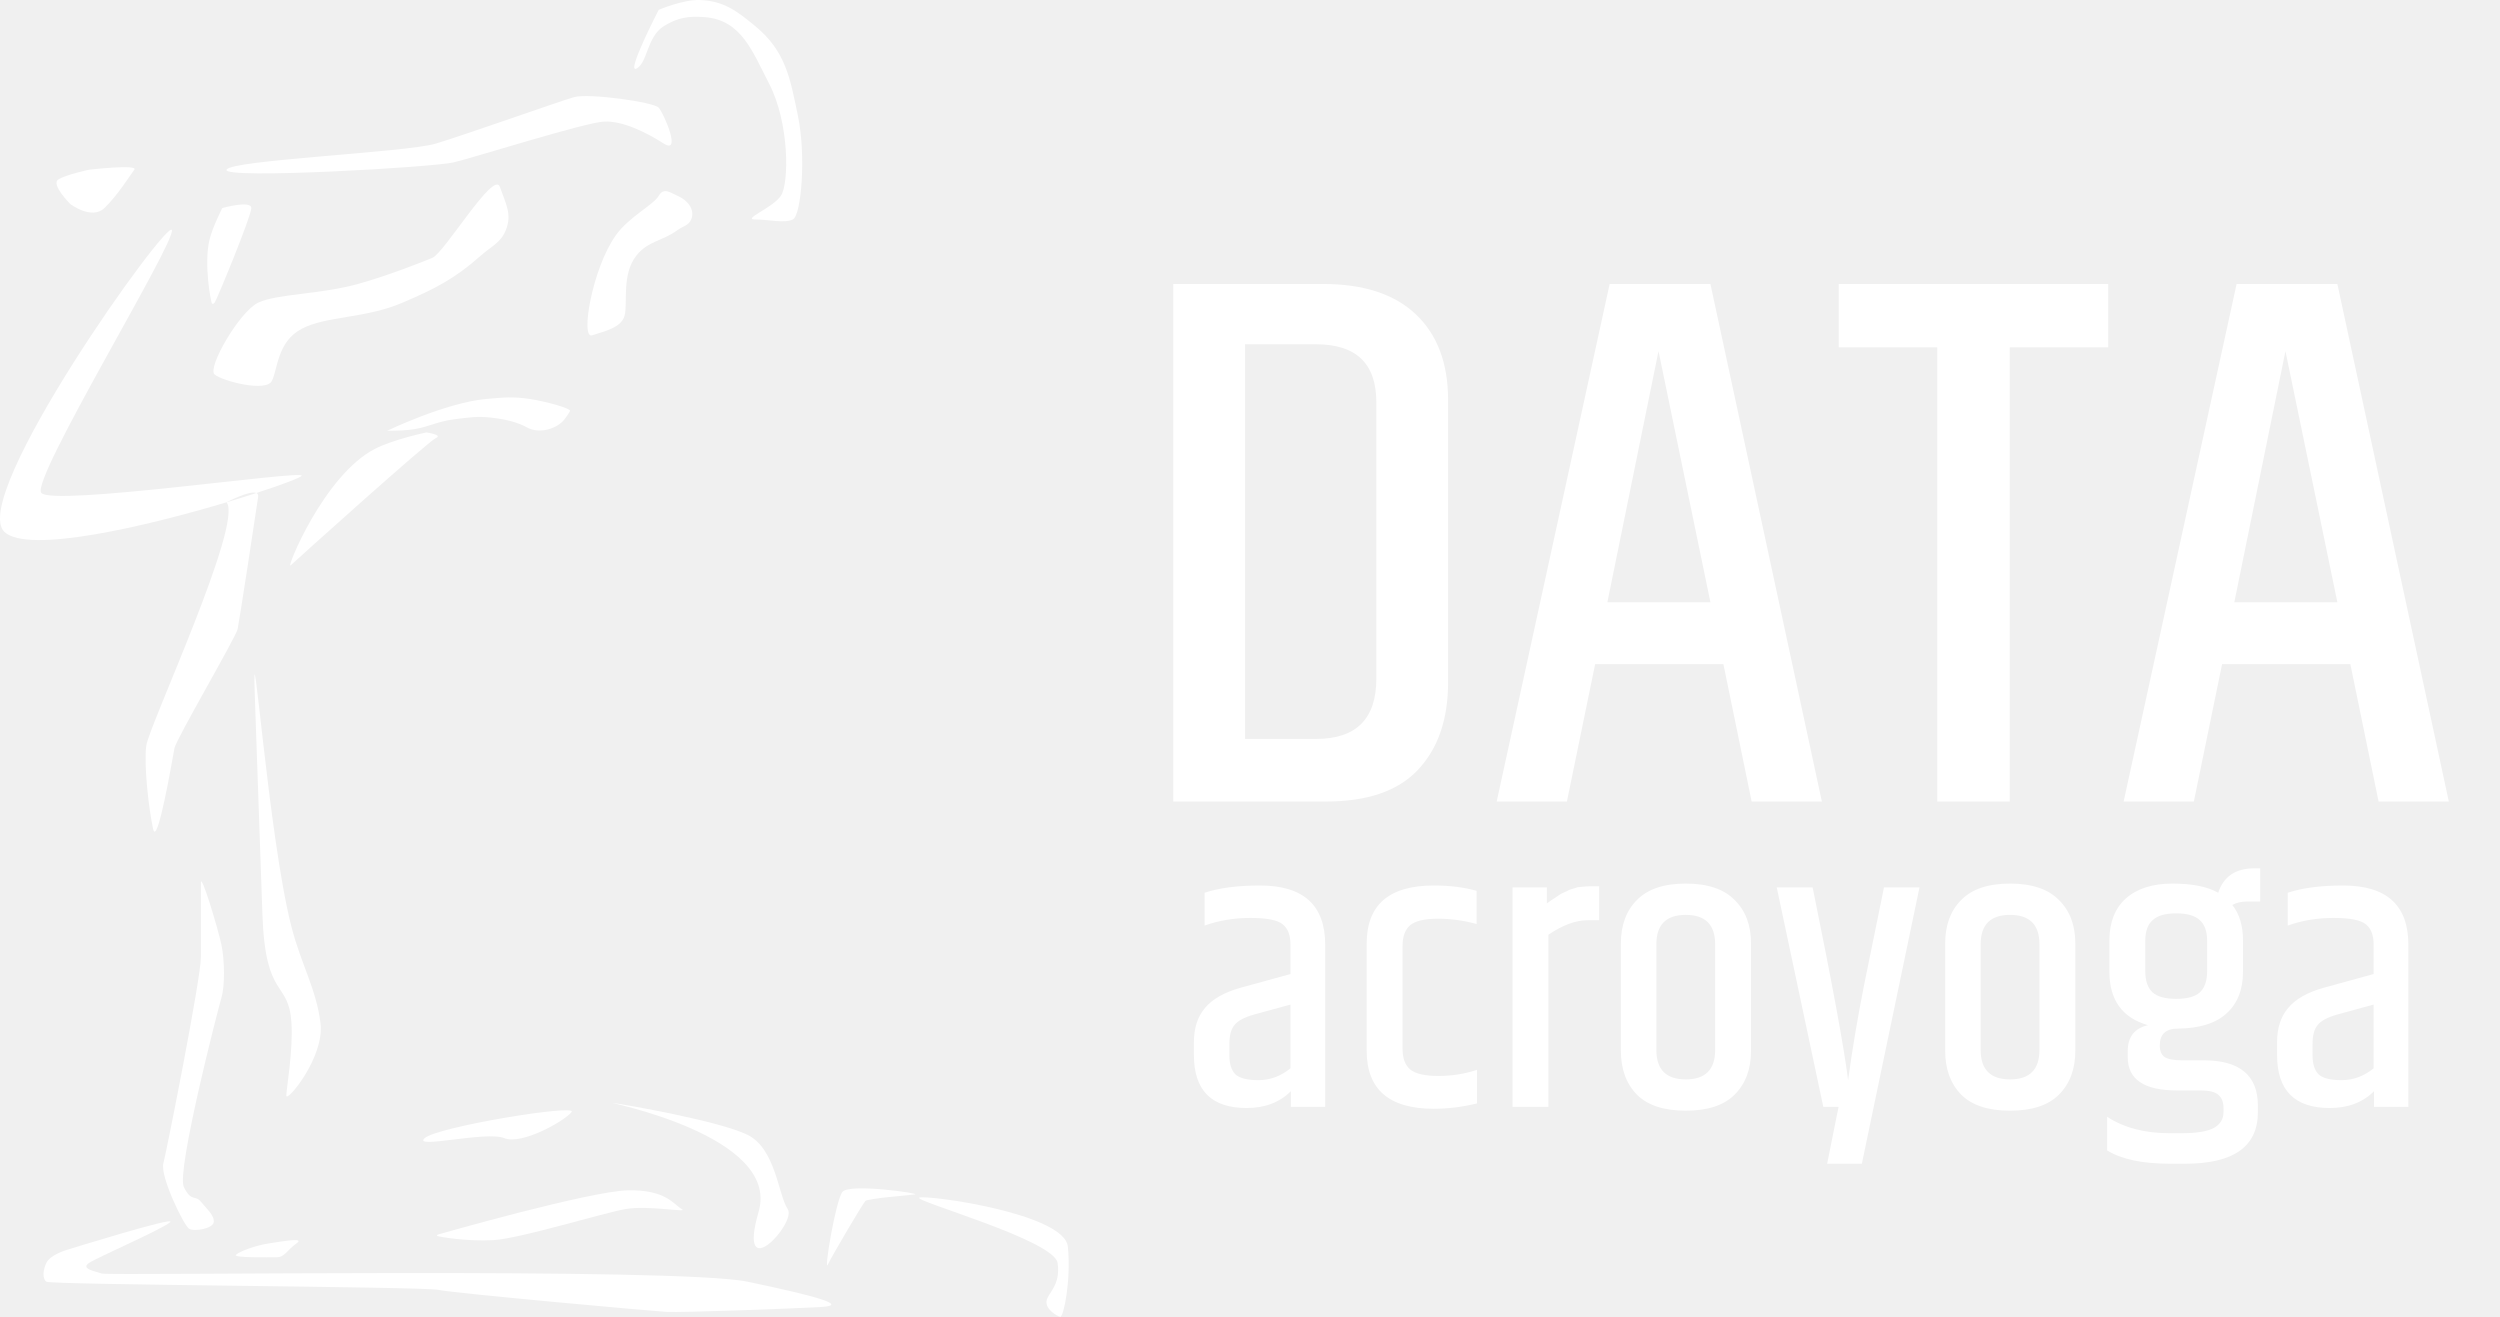
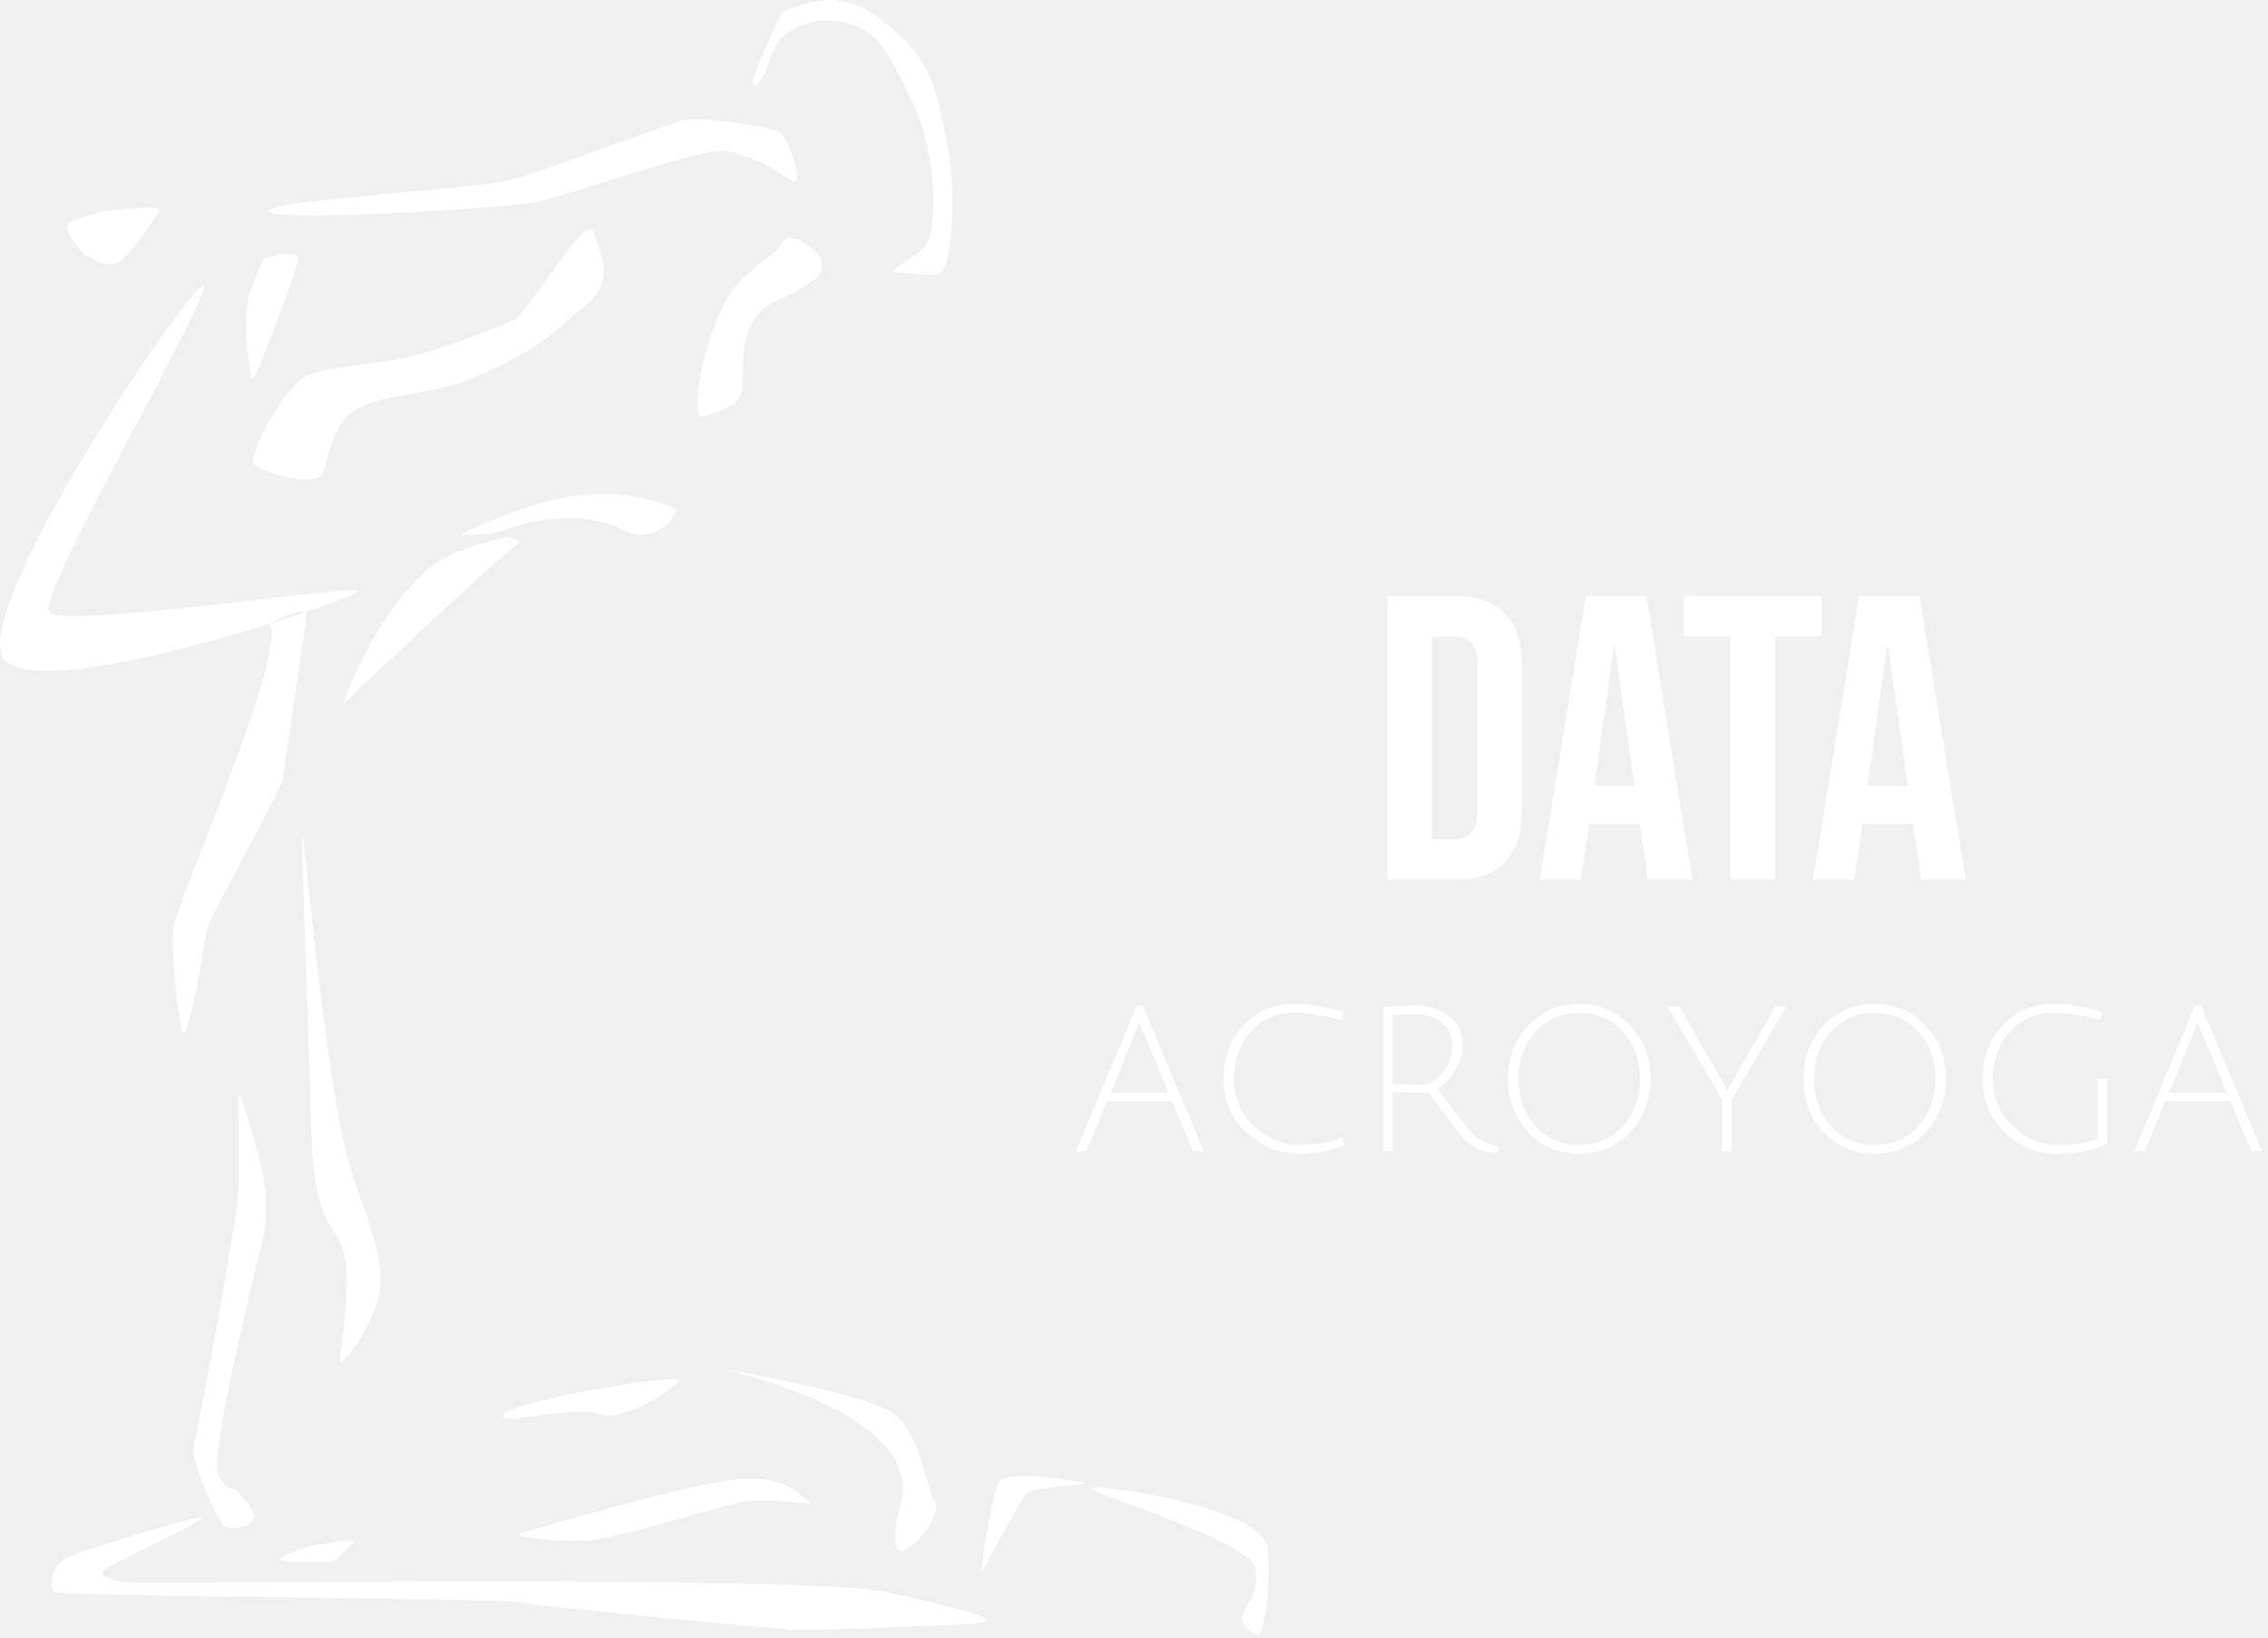
- <svg xmlns="http://www.w3.org/2000/svg" width="131" height="69" viewBox="0 0 131 69" fill="none">
-   <path d="M72.12 21.08C72.12 19.053 71.067 18.04 68.96 18.04H65.24V38.72H68.96C71.067 38.72 72.12 37.667 72.12 35.56V21.08ZM61.48 14.88H69.32C71.453 14.88 73.08 15.413 74.2 16.48C75.32 17.547 75.88 19.04 75.88 20.96V35.76C75.88 37.707 75.347 39.24 74.28 40.36C73.24 41.453 71.64 42 69.48 42H61.48V14.88ZM91.786 42L90.306 34.8H83.586L82.106 42H78.426L84.346 14.88H89.626L95.466 42H91.786ZM84.226 31.56H89.626L86.906 18.4L84.226 31.56ZM110.471 14.88V18.2H105.311V42H101.511V18.2H96.351V14.88H110.471ZM124.638 42L123.158 34.8H116.438L114.958 42H111.278L117.198 14.88H122.478L128.318 42H124.638ZM117.078 31.56H122.478L119.758 18.4L117.078 31.56Z" fill="white" />
-   <path d="M64.42 54.7V55.3C64.42 55.74 64.52 56.067 64.72 56.28C64.933 56.493 65.34 56.6 65.94 56.6C66.553 56.6 67.113 56.393 67.62 55.98V52.64L65.72 53.16C65.2 53.307 64.853 53.493 64.68 53.72C64.507 53.933 64.42 54.26 64.42 54.7ZM63.12 46.78C63.88 46.527 64.847 46.4 66.02 46.4C68.3 46.4 69.44 47.433 69.44 49.5V58H67.64V57.18C67.053 57.767 66.28 58.06 65.32 58.06C63.48 58.06 62.56 57.133 62.56 55.28V54.62C62.56 53.873 62.753 53.273 63.14 52.82C63.527 52.353 64.147 52 65 51.76L67.62 51.04V49.5C67.62 49.007 67.487 48.653 67.22 48.44C66.953 48.213 66.387 48.1 65.52 48.1C64.667 48.1 63.867 48.233 63.12 48.5V46.78ZM71.614 49.44C71.614 47.413 72.788 46.4 75.134 46.4C75.974 46.4 76.721 46.493 77.374 46.68V48.42C76.708 48.233 76.028 48.14 75.334 48.14C74.654 48.14 74.174 48.253 73.894 48.48C73.628 48.707 73.494 49.067 73.494 49.56V54.96C73.494 55.453 73.628 55.813 73.894 56.04C74.174 56.267 74.668 56.38 75.374 56.38C76.081 56.38 76.754 56.273 77.394 56.06V57.82C76.621 58.007 75.868 58.1 75.134 58.1C72.788 58.1 71.614 57.087 71.614 55.06V49.44ZM83.336 46.44H83.796V48.22H83.196C82.569 48.22 81.882 48.473 81.136 48.98V58H79.256V46.5H81.056V47.34C81.096 47.313 81.169 47.26 81.276 47.18C81.396 47.1 81.469 47.053 81.496 47.04C81.536 47.013 81.602 46.967 81.696 46.9C81.802 46.833 81.876 46.793 81.916 46.78C81.956 46.767 82.016 46.74 82.096 46.7C82.189 46.647 82.262 46.613 82.316 46.6C82.369 46.587 82.436 46.567 82.516 46.54C82.609 46.5 82.696 46.48 82.776 46.48C83.016 46.453 83.202 46.44 83.336 46.44ZM89.874 49.48C89.874 48.453 89.361 47.94 88.335 47.94C87.308 47.94 86.794 48.453 86.794 49.48V55.02C86.794 56.047 87.308 56.56 88.335 56.56C89.361 56.56 89.874 56.047 89.874 55.02V49.48ZM84.934 49.44C84.934 48.48 85.215 47.72 85.775 47.16C86.335 46.587 87.188 46.3 88.335 46.3C89.481 46.3 90.335 46.587 90.894 47.16C91.468 47.72 91.754 48.48 91.754 49.44V55.06C91.754 56.02 91.468 56.787 90.894 57.36C90.335 57.92 89.481 58.2 88.335 58.2C87.188 58.2 86.335 57.92 85.775 57.36C85.215 56.787 84.934 56.02 84.934 55.06V49.44ZM98.721 46.5H100.581L97.561 60.98H95.741L96.341 58H95.541L93.101 46.5H94.981C96.008 51.527 96.628 54.893 96.841 56.6C97.055 55.013 97.335 53.347 97.681 51.6L98.721 46.5ZM106.867 49.48C106.867 48.453 106.353 47.94 105.327 47.94C104.3 47.94 103.787 48.453 103.787 49.48V55.02C103.787 56.047 104.3 56.56 105.327 56.56C106.353 56.56 106.867 56.047 106.867 55.02V49.48ZM101.927 49.44C101.927 48.48 102.207 47.72 102.767 47.16C103.327 46.587 104.18 46.3 105.327 46.3C106.473 46.3 107.327 46.587 107.887 47.16C108.46 47.72 108.747 48.48 108.747 49.44V55.06C108.747 56.02 108.46 56.787 107.887 57.36C107.327 57.92 106.473 58.2 105.327 58.2C104.18 58.2 103.327 57.92 102.767 57.36C102.207 56.787 101.927 56.02 101.927 55.06V49.44ZM118.433 47.24H117.753C117.447 47.24 117.187 47.3 116.973 47.42C117.347 47.887 117.533 48.507 117.533 49.28V50.92C117.533 51.853 117.247 52.58 116.673 53.1C116.113 53.62 115.26 53.887 114.113 53.9C113.487 53.9 113.173 54.193 113.173 54.78C113.173 55.06 113.253 55.26 113.413 55.38C113.587 55.5 113.887 55.56 114.313 55.56H115.473C117.367 55.56 118.313 56.353 118.313 57.94V58.28C118.313 60.08 117.04 60.98 114.493 60.98H113.713C112.26 60.98 111.16 60.747 110.413 60.28V58.52C111.293 59.093 112.38 59.38 113.673 59.38H114.313C115.113 59.38 115.68 59.287 116.013 59.1C116.347 58.913 116.513 58.633 116.513 58.26V58.08C116.513 57.76 116.427 57.527 116.253 57.38C116.093 57.22 115.773 57.14 115.293 57.14H114.073C112.353 57.14 111.493 56.56 111.493 55.4V55.08C111.493 54.333 111.847 53.88 112.553 53.72C111.207 53.333 110.533 52.4 110.533 50.92V49.28C110.533 48.333 110.82 47.6 111.393 47.08C111.98 46.56 112.793 46.3 113.833 46.3C114.873 46.3 115.673 46.46 116.233 46.78C116.513 45.927 117.147 45.5 118.133 45.5H118.433V47.24ZM115.653 50.9V49.3C115.653 48.807 115.527 48.447 115.273 48.22C115.02 47.98 114.607 47.86 114.033 47.86C113.46 47.86 113.047 47.98 112.793 48.22C112.54 48.447 112.413 48.807 112.413 49.3V50.9C112.413 51.393 112.54 51.76 112.793 52C113.047 52.227 113.46 52.34 114.033 52.34C114.607 52.34 115.02 52.227 115.273 52C115.527 51.76 115.653 51.393 115.653 50.9ZM121.178 54.7V55.3C121.178 55.74 121.278 56.067 121.478 56.28C121.691 56.493 122.098 56.6 122.698 56.6C123.311 56.6 123.871 56.393 124.378 55.98V52.64L122.478 53.16C121.958 53.307 121.611 53.493 121.438 53.72C121.264 53.933 121.178 54.26 121.178 54.7ZM119.878 46.78C120.638 46.527 121.604 46.4 122.778 46.4C125.058 46.4 126.198 47.433 126.198 49.5V58H124.398V57.18C123.811 57.767 123.038 58.06 122.078 58.06C120.238 58.06 119.318 57.133 119.318 55.28V54.62C119.318 53.873 119.511 53.273 119.898 52.82C120.284 52.353 120.904 52 121.758 51.76L124.378 51.04V49.5C124.378 49.007 124.244 48.653 123.978 48.44C123.711 48.213 123.144 48.1 122.278 48.1C121.424 48.1 120.624 48.233 119.878 48.5V46.78Z" fill="white" />
-   <path d="M2.16 25.822C1.622 25.095 9.186 12.741 9.007 12.057C8.828 11.373 -1.689 26.079 0.235 27.874C1.485 29.04 7.681 27.573 11.871 26.32C11.871 26.32 13.08 25.679 13.434 25.834C14.864 25.369 15.81 25.003 15.81 24.924C15.81 24.625 2.697 26.549 2.16 25.822Z" fill="white" />
-   <path d="M12.453 32.961C12.543 32.534 13.438 26.677 13.527 26.036C13.542 25.928 13.506 25.865 13.434 25.834C12.961 25.987 12.434 26.152 11.871 26.32C12.767 27.404 7.799 38.048 7.664 39.075C7.53 40.1 7.799 42.409 8.022 43.435C8.246 44.461 9.052 39.673 9.141 39.203C9.231 38.733 12.364 33.389 12.453 32.961Z" fill="white" />
-   <path d="M10.529 46.257C10.529 45.701 11.424 48.65 11.603 49.505C11.782 50.36 11.782 51.686 11.603 52.284C11.424 52.883 9.231 61.39 9.634 62.202C10.037 63.014 10.216 62.587 10.529 62.972C10.842 63.356 11.245 63.698 11.2 64.04C11.155 64.382 10.171 64.553 9.902 64.382C9.634 64.211 8.381 61.646 8.56 60.962C8.739 60.278 10.529 51.258 10.529 50.147V46.257Z" fill="white" />
-   <path d="M8.918 64.04C9.276 63.698 3.502 65.494 3.502 65.494C3.502 65.494 2.639 65.74 2.428 66.178C2.26 66.527 2.204 66.99 2.428 67.161C2.652 67.332 22.21 67.418 22.971 67.589C23.732 67.76 34.159 68.7 34.92 68.743C35.681 68.786 41.544 68.572 43.021 68.486C44.498 68.401 42.842 67.931 39.172 67.161C35.502 66.392 5.74 66.862 5.337 66.734C4.934 66.605 4.218 66.477 4.666 66.178C5.113 65.879 8.56 64.382 8.918 64.04Z" fill="white" />
-   <path d="M12.364 65.75C12.543 65.579 13.393 65.255 14.109 65.152C14.662 65.072 16.034 64.81 15.541 65.152C15.049 65.494 14.915 65.879 14.512 65.879C14.109 65.879 12.185 65.921 12.364 65.75Z" fill="white" />
-   <path d="M22.255 59.637C22.926 59.039 30.266 57.842 29.953 58.269C29.639 58.697 27.357 60.022 26.417 59.637C25.477 59.252 21.583 60.236 22.255 59.637Z" fill="white" />
-   <path d="M32.145 57.799C32.772 57.884 37.695 58.739 39.172 59.466C40.649 60.193 40.783 62.63 41.276 63.356C41.768 64.083 38.59 67.503 39.754 63.485C40.917 59.466 31.519 57.713 32.145 57.799Z" fill="white" />
-   <path d="M43.379 66.263C43.155 66.734 43.782 62.929 44.14 62.459C44.498 61.988 48.302 62.544 47.944 62.587C47.586 62.63 45.483 62.801 45.348 62.929C45.214 63.057 43.603 65.793 43.379 66.263Z" fill="white" />
-   <path d="M48.168 62.758C48.481 62.587 55.776 63.57 55.955 65.323C56.134 67.076 55.731 69.042 55.552 68.999C55.373 68.957 54.791 68.615 54.836 68.187C54.881 67.76 55.597 67.375 55.418 66.178C55.239 64.981 47.855 62.929 48.168 62.758Z" fill="white" />
-   <path d="M22.971 64.682C22.971 64.682 30.892 62.416 32.906 62.373C34.92 62.33 35.323 63.143 35.726 63.356C36.129 63.57 33.98 63.143 32.772 63.356C31.564 63.57 27.267 64.895 25.88 64.981C24.492 65.066 23.015 64.81 22.926 64.767C22.836 64.724 22.971 64.682 22.971 64.682Z" fill="white" />
-   <path d="M13.348 36.339L13.751 47.924C13.908 52.448 15.135 51.321 15.273 53.609C15.362 55.096 15.004 57.029 15.004 57.414C15.004 57.799 17.018 55.405 16.794 53.609C16.571 51.814 15.786 50.556 15.273 48.565C14.064 43.877 13.191 31.814 13.348 36.339Z" fill="white" />
-   <path d="M3.055 9.406C3.457 9.15 4.666 8.893 4.666 8.893C4.666 8.893 7.262 8.594 7.038 8.893C6.814 9.192 6.143 10.261 5.471 10.902C4.8 11.544 3.681 10.689 3.681 10.689C3.681 10.689 2.652 9.663 3.055 9.406Z" fill="white" />
-   <path d="M20.285 22.573C20.285 22.573 23.348 21.099 25.477 20.906L25.544 20.9C26.391 20.823 26.901 20.776 27.759 20.906C28.611 21.035 29.997 21.419 29.863 21.547C29.863 21.547 29.642 21.956 29.415 22.146C28.883 22.59 28.117 22.674 27.625 22.402C27.133 22.131 26.531 21.978 25.79 21.889C25.009 21.796 24.557 21.875 23.776 21.975C22.831 22.096 22.353 22.437 21.404 22.53C20.969 22.573 20.285 22.573 20.285 22.573Z" fill="white" />
-   <path d="M15.228 29.627C15.497 29.37 22.434 23.129 22.836 22.958C23.239 22.787 22.344 22.659 22.344 22.659C22.344 22.659 20.634 23.017 19.659 23.514C16.976 24.878 14.96 29.883 15.228 29.627Z" fill="white" />
-   <path d="M11.245 15.861C11.334 15.776 13.169 11.33 13.169 10.902C13.169 10.475 11.648 10.902 11.648 10.902C11.648 10.902 11.14 11.89 10.976 12.57C10.67 13.839 11.055 15.882 11.111 15.904C11.166 15.926 11.155 15.947 11.245 15.861Z" fill="white" />
-   <path d="M11.245 19.623C11.648 19.965 13.93 20.564 14.243 19.965C14.557 19.367 14.512 17.913 15.81 17.229C17.108 16.545 19.142 16.698 21.091 15.861C22.825 15.117 23.814 14.616 25.208 13.382C25.753 12.9 26.242 12.719 26.506 12.057C26.84 11.223 26.506 10.689 26.193 9.791C25.88 8.893 23.284 13.254 22.657 13.51C22.031 13.767 20.319 14.446 18.764 14.878C16.763 15.434 14.512 15.391 13.527 15.861C12.543 16.332 10.842 19.281 11.245 19.623Z" fill="white" />
-   <path d="M11.871 8.893C12.095 8.38 21.27 7.995 22.836 7.525C24.403 7.055 29.326 5.302 30.087 5.088C30.848 4.875 34.249 5.345 34.517 5.644C34.786 5.943 35.726 8.124 34.786 7.525C33.846 6.927 32.638 6.328 31.653 6.371C30.669 6.414 24.85 8.252 23.776 8.508C22.702 8.765 11.648 9.406 11.871 8.893Z" fill="white" />
-   <path d="M31.027 17.571C31.653 17.358 32.548 17.187 32.727 16.545C32.906 15.904 32.556 14.382 33.354 13.382C33.959 12.623 34.709 12.637 35.502 12.057C35.788 11.847 36.083 11.82 36.218 11.501C36.435 10.988 36.032 10.484 35.502 10.261C35.15 10.113 34.786 9.791 34.517 10.261C34.249 10.731 32.965 11.359 32.28 12.313C31.032 14.049 30.4 17.785 31.027 17.571Z" fill="white" />
-   <path d="M33.354 3.592C33.936 3.293 33.892 1.926 34.786 1.369C35.507 0.921 36.076 0.832 36.934 0.899C38.857 1.048 39.431 2.712 40.291 4.362C41.372 6.435 41.354 9.62 40.917 10.261C40.481 10.902 38.859 11.501 39.575 11.501C40.291 11.501 41.096 11.715 41.544 11.501C41.992 11.287 42.245 8.154 41.812 6.072C41.402 4.093 41.174 2.687 39.575 1.369C38.616 0.579 37.931 0.046 36.666 0.001C35.802 -0.03 34.517 0.514 34.517 0.514C34.517 0.514 32.772 3.891 33.354 3.592Z" fill="white" />
+ <svg xmlns="http://www.w3.org/2000/svg" width="1118" height="808" viewBox="0 0 1118 808" fill="none">
+   <path d="M24.127 302.015C18.126 293.515 102.626 149.015 100.626 141.015C98.627 133.015 -18.874 305.015 2.627 326.015C16.59 339.654 85.814 322.499 132.626 307.839C132.626 307.839 146.126 300.345 150.085 302.148C166.054 296.72 176.627 292.436 176.627 291.515C176.627 288.015 30.127 310.515 24.127 302.015Z" fill="white" />
+   <path d="M139.126 385.515C140.126 380.515 150.126 312.015 151.126 304.515C151.294 303.255 150.884 302.512 150.085 302.148C144.795 303.947 138.913 305.87 132.626 307.839C142.626 320.515 87.126 445.015 85.626 457.015C84.126 469.015 87.126 496.015 89.626 508.015C92.126 520.015 101.126 464.015 102.126 458.515C103.126 453.015 138.126 390.515 139.126 385.515Z" fill="white" />
+   <path d="M117.626 541.015C117.626 534.515 127.626 569.015 129.626 579.015C131.626 589.015 131.626 604.515 129.626 611.515C127.626 618.515 103.126 718.015 107.626 727.515C112.126 737.015 114.126 732.015 117.626 736.515C121.126 741.015 125.626 745.015 125.126 749.015C124.626 753.015 113.626 755.015 110.626 753.015C107.626 751.015 93.626 721.015 95.626 713.015C97.626 705.015 117.626 599.515 117.626 586.515V541.015Z" fill="white" />
+   <path d="M99.626 749.015C103.626 745.015 39.126 766.015 39.126 766.015C39.126 766.015 29.48 768.898 27.126 774.015C25.25 778.095 24.626 783.515 27.126 785.515C29.626 787.515 248.126 788.515 256.626 790.515C265.126 792.515 381.626 803.515 390.126 804.015C398.626 804.515 464.126 802.015 480.626 801.015C497.126 800.015 478.626 794.515 437.626 785.515C396.626 776.515 64.126 782.015 59.626 780.515C55.126 779.015 47.126 777.515 52.126 774.015C57.126 770.515 95.626 753.015 99.626 749.015Z" fill="white" />
+   <path d="M138.126 769.015C140.126 767.015 149.626 763.224 157.626 762.015C163.805 761.081 179.126 758.015 173.626 762.015C168.126 766.015 166.626 770.515 162.126 770.515C157.626 770.515 136.126 771.015 138.126 769.015Z" fill="white" />
+   <path d="M248.626 697.515C256.126 690.515 338.126 676.515 334.626 681.515C331.126 686.515 305.626 702.015 295.126 697.515C284.626 693.015 241.126 704.515 248.626 697.515Z" fill="white" />
+   <path d="M359.126 676.015C366.126 677.015 421.126 687.015 437.626 695.515C454.126 704.015 455.626 732.515 461.126 741.015C466.626 749.515 431.126 789.515 444.126 742.515C457.126 695.515 352.126 675.015 359.126 676.015Z" fill="white" />
+   <path d="M484.626 775.015C482.126 780.515 489.126 736.015 493.126 730.515C497.126 725.015 539.626 731.515 535.626 732.015C531.626 732.515 508.126 734.515 506.626 736.015C505.126 737.515 487.126 769.515 484.626 775.015Z" fill="white" />
+   <path d="M538.126 734.015C541.626 732.015 623.126 743.515 625.126 764.015C627.126 784.515 622.626 807.515 620.626 807.015C618.626 806.515 612.126 802.515 612.626 797.515C613.126 792.515 621.126 788.015 619.126 774.015C617.126 760.015 534.626 736.015 538.126 734.015Z" fill="white" />
+   <path d="M256.626 756.515C256.626 756.515 345.126 730.015 367.626 729.515C390.126 729.015 394.626 738.515 399.126 741.015C403.626 743.515 379.626 738.515 366.126 741.015C352.626 743.515 304.626 759.015 289.126 760.015C273.626 761.015 257.126 758.015 256.126 757.515C255.126 757.015 256.626 756.515 256.626 756.515Z" fill="white" />
+   <path d="M149.126 425.015L153.626 560.515C155.384 613.431 169.086 600.254 170.626 627.015C171.627 644.404 167.626 667.015 167.626 671.515C167.626 676.015 190.126 648.015 187.626 627.015C185.126 606.015 176.359 591.298 170.626 568.015C157.124 513.18 147.369 372.099 149.126 425.015Z" fill="white" />
+   <path d="M34.126 110.015C38.626 107.015 52.126 104.015 52.126 104.015C52.126 104.015 81.126 100.515 78.626 104.015C76.126 107.515 68.626 120.015 61.126 127.515C53.626 135.015 41.126 125.015 41.126 125.015C41.126 125.015 29.626 113.015 34.126 110.015Z" fill="white" />
+   <path d="M226.626 264.015C226.626 264.015 260.838 246.779 284.626 244.515L285.377 244.443C294.836 243.541 300.541 242.997 310.126 244.515C319.641 246.021 335.126 250.515 333.626 252.015C333.626 252.015 331.154 256.802 328.626 259.015C322.683 264.216 314.126 265.19 308.626 262.015C303.126 258.839 296.403 257.051 288.126 256.015C279.399 254.922 274.344 255.848 265.626 257.015C255.065 258.428 249.726 262.42 239.126 263.515C234.267 264.017 226.626 264.015 226.626 264.015Z" fill="white" />
+   <path d="M170.126 346.515C173.126 343.515 250.626 270.515 255.126 268.515C259.626 266.515 249.626 265.015 249.626 265.015C249.626 265.015 230.527 269.212 219.626 275.015C189.648 290.973 167.126 349.515 170.126 346.515Z" fill="white" />
+   <path d="M125.626 185.515C126.626 184.515 147.126 132.515 147.126 127.515C147.126 122.515 130.126 127.515 130.126 127.515C130.126 127.515 124.459 139.064 122.626 147.015C119.203 161.867 123.508 185.761 124.126 186.015C124.745 186.269 124.626 186.515 125.626 185.515Z" fill="white" />
+   <path d="M125.626 229.515C130.126 233.515 155.626 240.515 159.126 233.515C162.626 226.515 162.127 209.515 176.627 201.515C191.126 193.515 213.852 195.302 235.626 185.515C254.996 176.809 266.045 170.944 281.626 156.515C287.708 150.883 293.171 148.759 296.126 141.015C299.849 131.262 296.126 125.015 292.626 114.515C289.126 104.015 260.126 155.015 253.126 158.015C246.126 161.015 227.006 168.957 209.626 174.015C187.271 180.521 162.126 180.015 151.126 185.515C140.126 191.015 121.126 225.515 125.626 229.515Z" fill="white" />
+   <path d="M132.626 104.015C135.126 98.015 237.626 93.515 255.126 88.015C272.626 82.515 327.626 62.015 336.126 59.515C344.626 57.015 382.626 62.515 385.626 66.015C388.626 69.515 399.126 95.015 388.626 88.015C378.126 81.015 364.626 74.015 353.626 74.515C342.626 75.015 277.626 96.515 265.626 99.515C253.626 102.515 130.126 110.015 132.626 104.015Z" fill="white" />
+   <path d="M346.626 205.515C353.626 203.015 363.626 201.015 365.626 193.515C367.626 186.015 363.716 168.213 372.626 156.515C379.387 147.639 387.768 147.798 396.626 141.015C399.823 138.568 403.117 138.247 404.626 134.515C407.051 128.519 402.545 122.621 396.626 120.015C392.695 118.284 388.626 114.515 385.626 120.015C382.626 125.515 368.287 132.858 360.626 144.015C346.684 164.321 339.626 208.015 346.626 205.515Z" fill="white" />
+   <path d="M372.626 42.015C379.126 38.515 378.637 22.522 388.626 16.015C396.683 10.767 403.043 9.735 412.626 10.515C434.11 12.262 440.517 31.72 450.126 51.015C462.2 75.259 461.999 112.515 457.126 120.015C452.254 127.515 434.126 134.515 442.126 134.515C450.126 134.515 459.126 137.015 464.126 134.515C469.126 132.015 471.958 95.366 467.126 71.015C462.535 47.872 459.995 31.422 442.126 16.015C431.413 6.777 423.763 0.543 409.626 0.015C399.972 -0.346 385.626 6.015 385.626 6.015C385.626 6.015 366.126 45.515 372.626 42.015Z" fill="white" />
+   <path d="M684.2 294H717.8C728.733 294 736.933 296.933 742.4 302.8C747.867 308.667 750.6 317.267 750.6 328.6V399.4C750.6 410.733 747.867 419.333 742.4 425.2C736.933 431.067 728.733 434 717.8 434H684.2V294ZM717.4 414C721 414 723.733 412.933 725.6 410.8C727.6 408.667 728.6 405.2 728.6 400.4V327.6C728.6 322.8 727.6 319.333 725.6 317.2C723.733 315.067 721 314 717.4 314H706.2V414H717.4ZM782.059 294H811.859L834.659 434H812.659L808.659 406.2V406.6H783.659L779.659 434H759.259L782.059 294ZM806.059 387.6L796.259 318.4H795.859L786.259 387.6H806.059ZM853.353 314H830.353V294H898.353V314H875.353V434H853.353V314ZM916.825 294H946.625L969.425 434H947.425L943.425 406.2V406.6H918.425L914.425 434H894.025L916.825 294ZM940.825 387.6L931.025 318.4H930.625L921.025 387.6H940.825Z" fill="white" />
+   <path d="M546 543.2L535.7 568H530.6L560.7 496H563.5L593.7 568H588.3L578 543.2H546ZM561.8 504C561.733 504.067 561.6 504.467 561.4 505.2C560.467 508.067 559.567 510.5 558.7 512.5L547.7 539.1H576.3L565.3 512.6C562.967 507.533 561.8 504.667 561.8 504ZM641.332 569.2C630.932 569.2 621.999 565.667 614.532 558.6C607.065 551.467 603.332 542.7 603.332 532.3C603.332 521.833 606.599 513.067 613.132 506C619.665 498.867 628.032 495.3 638.232 495.3C646.232 495.3 654.332 496.633 662.532 499.3L661.232 503.3C653.232 500.9 645.565 499.7 638.232 499.7C629.499 499.7 622.365 502.833 616.832 509.1C611.299 515.367 608.532 523.033 608.532 532.1C608.532 541.167 611.732 548.9 618.132 555.3C624.599 561.633 632.332 564.8 641.332 564.8C649.199 564.8 655.999 563.6 661.732 561.2L663.232 564.6C660.699 566.067 657.365 567.2 653.232 568C649.165 568.8 645.199 569.2 641.332 569.2ZM682.044 568V496.8C688.377 496.333 693.677 496.1 697.944 496.1C704.744 496.1 710.344 497.867 714.744 501.4C719.144 504.867 721.344 509.8 721.344 516.2C721.344 520.533 720.077 524.567 717.544 528.3C715.01 532.033 712.177 535 709.044 537.2C711.51 540.6 714.544 544.667 718.144 549.4C721.81 554.067 724.177 557 725.244 558.2C729.31 562.533 733.91 565 739.044 565.6L738.944 568.8C734.877 568.733 731.577 568.133 729.044 567C726.51 565.8 724.077 564 721.744 561.6C719.477 559.2 713.777 551.733 704.644 539.2C698.11 539.2 692.177 539 686.844 538.6V568H682.044ZM701.744 535.2C704.677 535.2 707.81 533.267 711.144 529.4C714.477 525.533 716.144 521.067 716.144 516C716.144 510.867 714.41 507 710.944 504.4C707.544 501.733 703.01 500.4 697.344 500.4C694.344 500.4 690.844 500.533 686.844 500.8V534.7C692.177 535.033 697.144 535.2 701.744 535.2ZM753.564 558.5C746.964 551.367 743.664 542.6 743.664 532.2C743.664 521.8 746.964 513.067 753.564 506C760.231 498.867 768.631 495.3 778.764 495.3C788.897 495.3 797.297 498.867 803.964 506C810.631 513.067 813.964 521.8 813.964 532.2C813.964 542.6 810.631 551.367 803.964 558.5C797.297 565.633 788.897 569.2 778.764 569.2C768.631 569.2 760.231 565.633 753.564 558.5ZM757.164 509.1C751.631 515.3 748.864 523 748.864 532.2C748.864 541.4 751.631 549.133 757.164 555.4C762.764 561.667 769.964 564.8 778.764 564.8C787.631 564.8 794.831 561.667 800.364 555.4C805.964 549.133 808.764 541.4 808.764 532.2C808.764 523 805.964 515.3 800.364 509.1C794.831 502.833 787.631 499.7 778.764 499.7C769.897 499.7 762.697 502.833 757.164 509.1ZM853.999 568H849.199V542.4L822.299 496.5H828.099L848.899 532.7C850.099 534.833 851.099 536.7 851.899 538.3C852.166 537.433 853.099 535.633 854.699 532.9L875.499 496.5H880.999L853.999 542.6V568ZM899.267 558.5C892.667 551.367 889.367 542.6 889.367 532.2C889.367 521.8 892.667 513.067 899.267 506C905.934 498.867 914.334 495.3 924.467 495.3C934.601 495.3 943.001 498.867 949.667 506C956.334 513.067 959.667 521.8 959.667 532.2C959.667 542.6 956.334 551.367 949.667 558.5C943.001 565.633 934.601 569.2 924.467 569.2C914.334 569.2 905.934 565.633 899.267 558.5ZM902.867 509.1C897.334 515.3 894.567 523 894.567 532.2C894.567 541.4 897.334 549.133 902.867 555.4C908.467 561.667 915.667 564.8 924.467 564.8C933.334 564.8 940.534 561.667 946.067 555.4C951.667 549.133 954.467 541.4 954.467 532.2C954.467 523 951.667 515.3 946.067 509.1C940.534 502.833 933.334 499.7 924.467 499.7C915.601 499.7 908.401 502.833 902.867 509.1ZM1012.55 499.7C1003.82 499.7 996.682 502.833 991.148 509.1C985.615 515.367 982.848 523.067 982.848 532.2C982.848 541.267 985.982 548.967 992.248 555.3C998.515 561.633 1006.15 564.8 1015.15 564.8C1022.88 564.8 1029.32 563.733 1034.45 561.6V532.2H1039.25V563.8C1033.45 567.4 1025.32 569.2 1014.85 569.2C1004.45 569.2 995.648 565.633 988.448 558.5C981.248 551.3 977.648 542.533 977.648 532.2C977.648 521.8 980.915 513.067 987.448 506C993.982 498.867 1002.35 495.3 1012.55 495.3C1020.55 495.3 1028.65 496.633 1036.85 499.3L1035.55 503.3C1027.55 500.9 1019.88 499.7 1012.55 499.7ZM1067.88 543.2L1057.58 568H1052.48L1082.58 496H1085.38L1115.58 568H1110.18L1099.88 543.2H1067.88ZM1083.68 504C1083.61 504.067 1083.48 504.467 1083.28 505.2C1082.34 508.067 1081.44 510.5 1080.58 512.5L1069.58 539.1H1098.18L1087.18 512.6C1084.84 507.533 1083.68 504.667 1083.68 504Z" fill="white" />
</svg>
